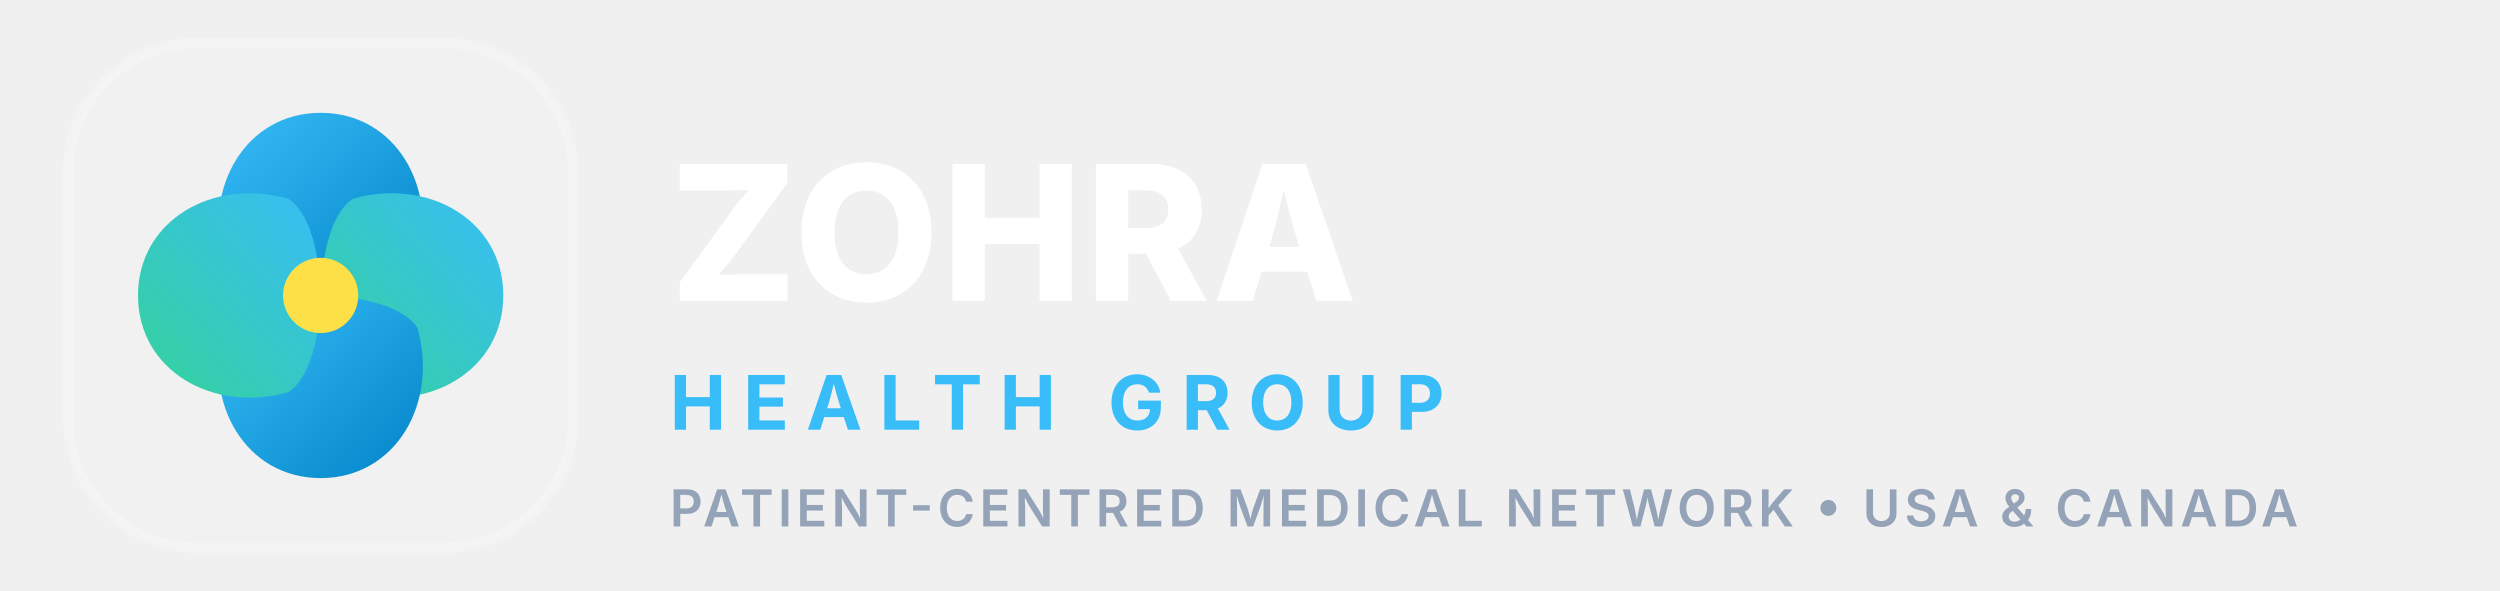
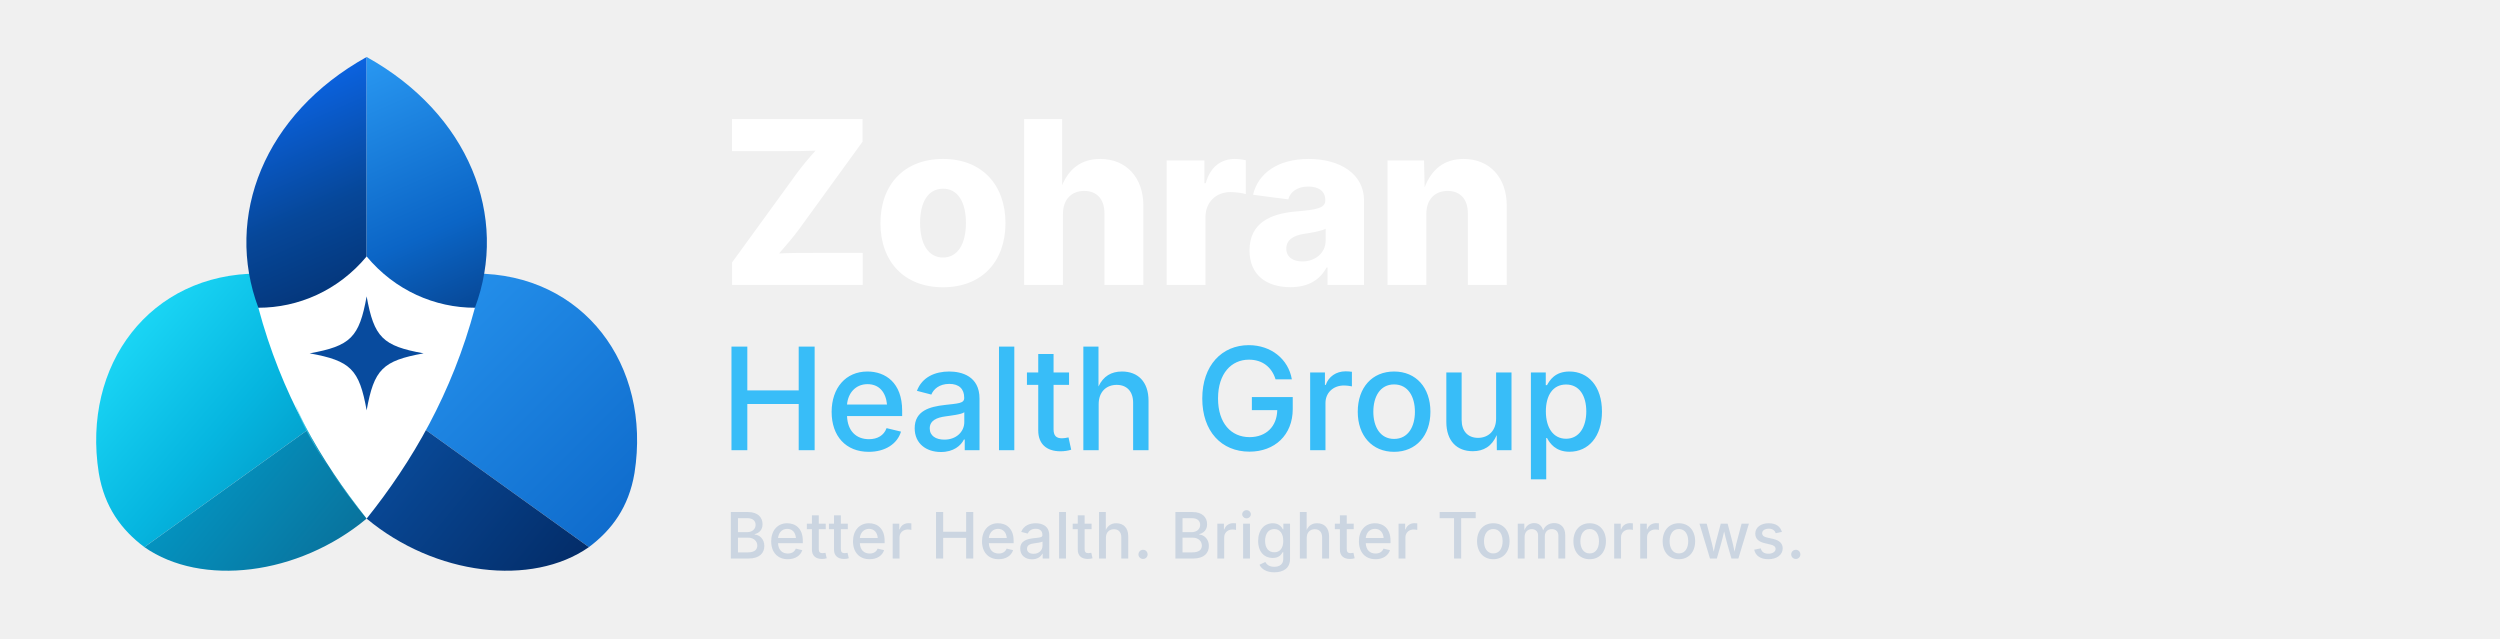
- <svg xmlns="http://www.w3.org/2000/svg" viewBox="0 0 460 110" width="220" height="52">
+ <svg xmlns="http://www.w3.org/2000/svg" viewBox="0 0 430 112" width="235" height="60">
  <defs>
-     <linearGradient id="emblem_w1" x1="0%" y1="0%" x2="100%" y2="100%">
-       <stop offset="0%" stop-color="#38BDF8" />
-       <stop offset="100%" stop-color="#0284C7" />
+     <linearGradient id="topL" gradientUnits="userSpaceOnUse" x1="32" y1="6" x2="54" y2="56">
+       <stop offset="0" stop-color="#0D6EFD" />
+       <stop offset="0.55" stop-color="#064799" />
+       <stop offset="1" stop-color="#032B66" />
    </linearGradient>
-     <linearGradient id="emblem_w2" x1="0%" y1="100%" x2="100%" y2="0%">
-       <stop offset="0%" stop-color="#34D399" />
-       <stop offset="100%" stop-color="#38BDF8" />
+     <linearGradient id="topR" gradientUnits="userSpaceOnUse" x1="54" y1="6" x2="76" y2="56">
+       <stop offset="0" stop-color="#2998F2" />
+       <stop offset="0.6" stop-color="#0B65C6" />
+       <stop offset="1" stop-color="#053B82" />
+     </linearGradient>
+     <linearGradient id="blUpper" gradientUnits="userSpaceOnUse" x1="6" y1="44" x2="54" y2="85">
+       <stop offset="0" stop-color="#24E5FF" />
+       <stop offset="0.55" stop-color="#06B6E0" />
+       <stop offset="1" stop-color="#008BB8" />
+     </linearGradient>
+     <linearGradient id="blLower" gradientUnits="userSpaceOnUse" x1="15" y1="64" x2="54" y2="96">
+       <stop offset="0" stop-color="#00A8D6" />
+       <stop offset="1" stop-color="#0A6C96" />
+     </linearGradient>
+     <linearGradient id="brUpper" gradientUnits="userSpaceOnUse" x1="54" y1="44" x2="102" y2="92">
+       <stop offset="0" stop-color="#2998F2" />
+       <stop offset="1" stop-color="#0D68C9" />
+     </linearGradient>
+     <linearGradient id="brLower" gradientUnits="userSpaceOnUse" x1="54" y1="64" x2="93" y2="96">
+       <stop offset="0" stop-color="#0A52A6" />
+       <stop offset="1" stop-color="#032B66" />
    </linearGradient>
  </defs>
-   <g transform="translate(10, 8)">
-     <rect x="0" y="0" width="94" height="94" rx="24" fill="rgba(255, 255, 255, 0.08)" stroke="rgba(255, 255, 255, 0.2)" stroke-width="2" />
-     <g transform="translate(47, 47)">
-       <path d="M 0,-34 C 14,-34 22,-20 18,-6 C 14,0 0,0 0,0 C 0,0 -14,0 -18,-6 C -22,-20 -14,-34 0,-34 Z" fill="url(#emblem_w1)" />
-       <path d="M 34,0 C 34,14 20,22 6,18 C 0,14 0,0 0,0 C 0,0 0,-14 6,-18 C 20,-22 34,-14 34,0 Z" fill="url(#emblem_w2)" />
-       <path d="M 0,34 C -14,34 -22,20 -18,6 C -14,0 0,0 0,0 C 0,0 14,0 18,6 C 22,20 14,34 0,34 Z" fill="url(#emblem_w1)" />
-       <path d="M -34,0 C -34,-14 -20,-22 -6,-18 C 0,-14 0,0 0,0 C 0,0 0,14 -6,18 C -20,22 -34,14 -34,0 Z" fill="url(#emblem_w2)" />
-       <circle cx="0" cy="0" r="7" fill="#FDE047" />
-     </g>
+   <g transform="translate(6, 4)">
+     <path d="M 35,44 C 16,44 4,60 7,79 C 8,85 11,89 15,92 L 54,64 L 35,44 Z" fill="url(#blUpper)" />
+     <path d="M 15,92 C 25,99 42,97 54,87 L 54,64 L 15,92 Z" fill="url(#blLower)" />
+     <path d="M 73,44 C 92,44 104,60 101,79 C 100,85 97,89 93,92 L 54,64 L 73,44 Z" fill="url(#brUpper)" />
+     <path d="M 93,92 C 83,99 66,97 54,87 L 54,64 L 93,92 Z" fill="url(#brLower)" />
+     <path d="M 54,6 C 36,16 29,34 35,50 L 54,56 L 54,6 Z" fill="url(#topL)" />
+     <path d="M 54,6 C 72,16 79,34 73,50 L 54,56 L 54,6 Z" fill="url(#topR)" />
+     <path d="M 54,41 C 59,47 66,50 73,50 C 69,65 62,77 54,87 C 46,77 39,65 35,50 C 42,50 49,47 54,41 Z" fill="#FFFFFF" />
+     <path d="M 41.5,67 C 45,75 49,81 54,87 C 47,78 43,72 41.5,67 Z" fill="#46D2EE" opacity="0.55" />
+     <path d="M 54,48 C 55.3,55.2 56.8,56.7 64,58 C 56.8,59.3 55.3,60.8 54,68 C 52.7,60.8 51.2,59.3 44,58 C 51.2,56.7 52.7,55.2 54,48 Z" fill="#084B9E" />
  </g>
-   <g transform="translate(122, 12)">
-     <text x="0" y="44" font-family="'Plus Jakarta Sans', 'Inter', -apple-system, sans-serif" font-size="35" font-weight="800" fill="#FFFFFF" letter-spacing="0.5px">ZOHRA</text>
-     <text x="0" y="68" font-family="'Plus Jakarta Sans', 'Inter', -apple-system, sans-serif" font-size="14" font-weight="700" fill="#38BDF8" letter-spacing="3.2px">HEALTH GROUP</text>
-     <text x="0" y="86" font-family="'Inter', sans-serif" font-size="9.5" font-weight="600" fill="#94A3B8" letter-spacing="0.8px">PATIENT-CENTRED MEDICAL NETWORK • USA &amp; CANADA</text>
+   <g transform="translate(122, 10)">
+     <text x="0" y="40" font-family="'Plus Jakarta Sans', 'Inter', -apple-system, sans-serif" font-size="40" font-weight="800" fill="#FFFFFF" letter-spacing="-0.4px">Zohran</text>
+     <text x="0" y="69" font-family="'Plus Jakarta Sans', 'Inter', -apple-system, sans-serif" font-size="25" font-weight="500" fill="#38BDF8" letter-spacing="-0.2px">Health Group</text>
+     <text x="1" y="88" font-family="'Plus Jakarta Sans', 'Inter', sans-serif" font-size="11.2" font-weight="500" fill="#CBD5E1" letter-spacing="0.1px">Better Health. Brighter Tomorrows.</text>
  </g>
</svg>
